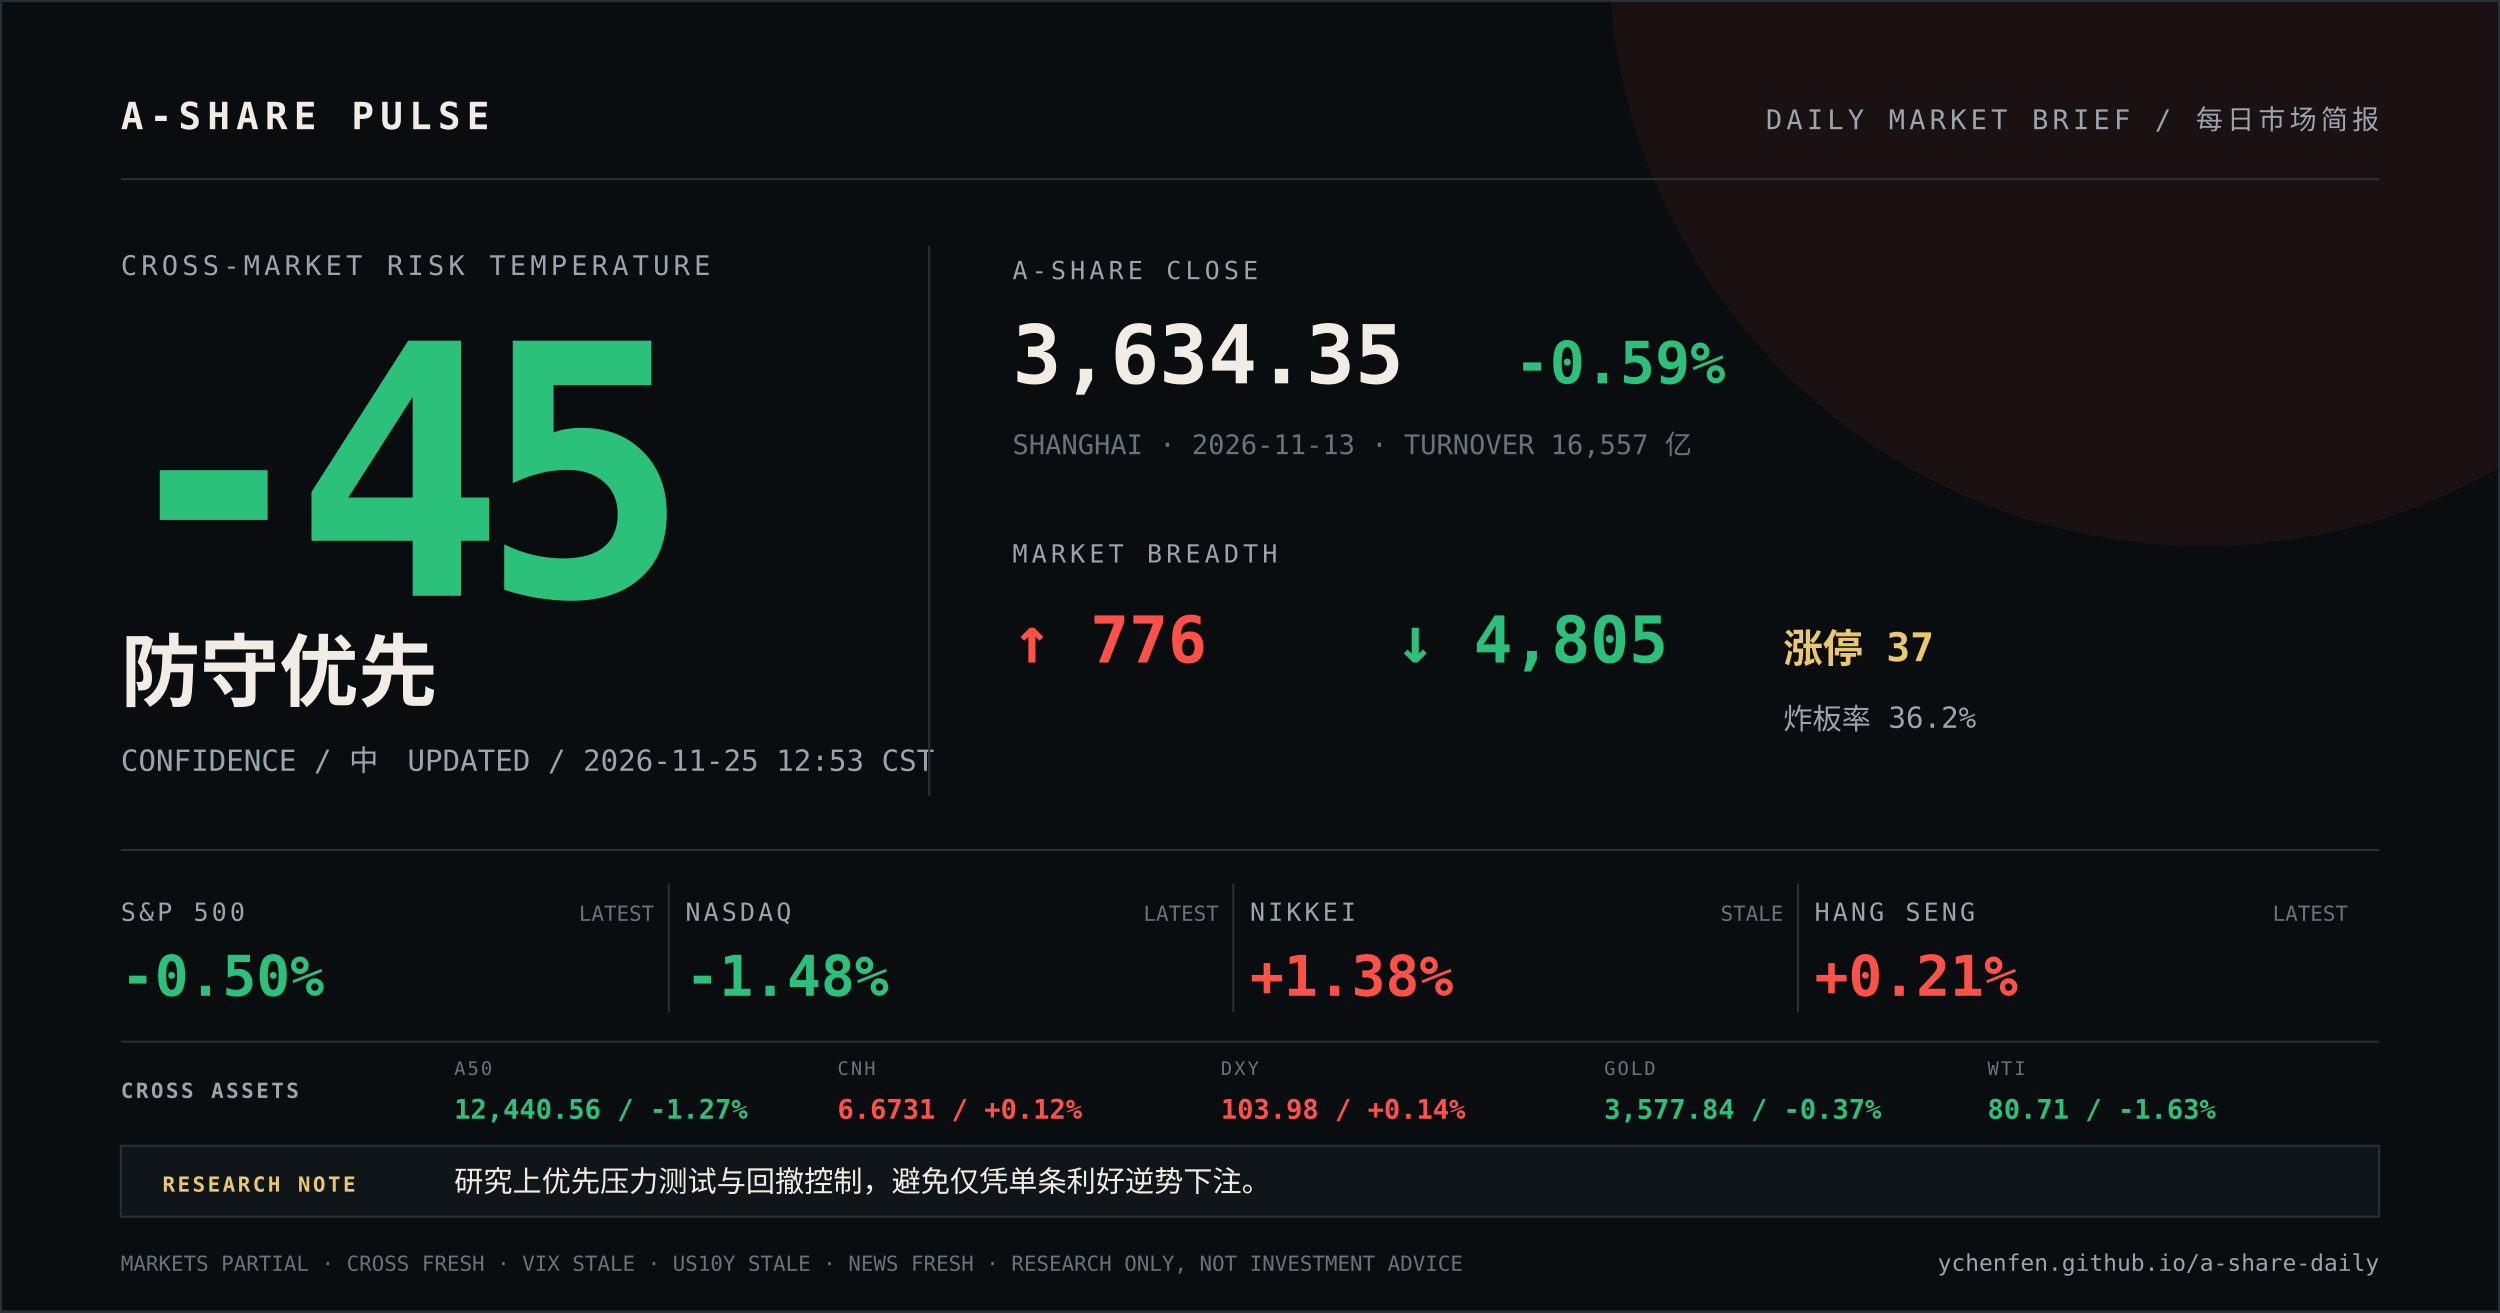
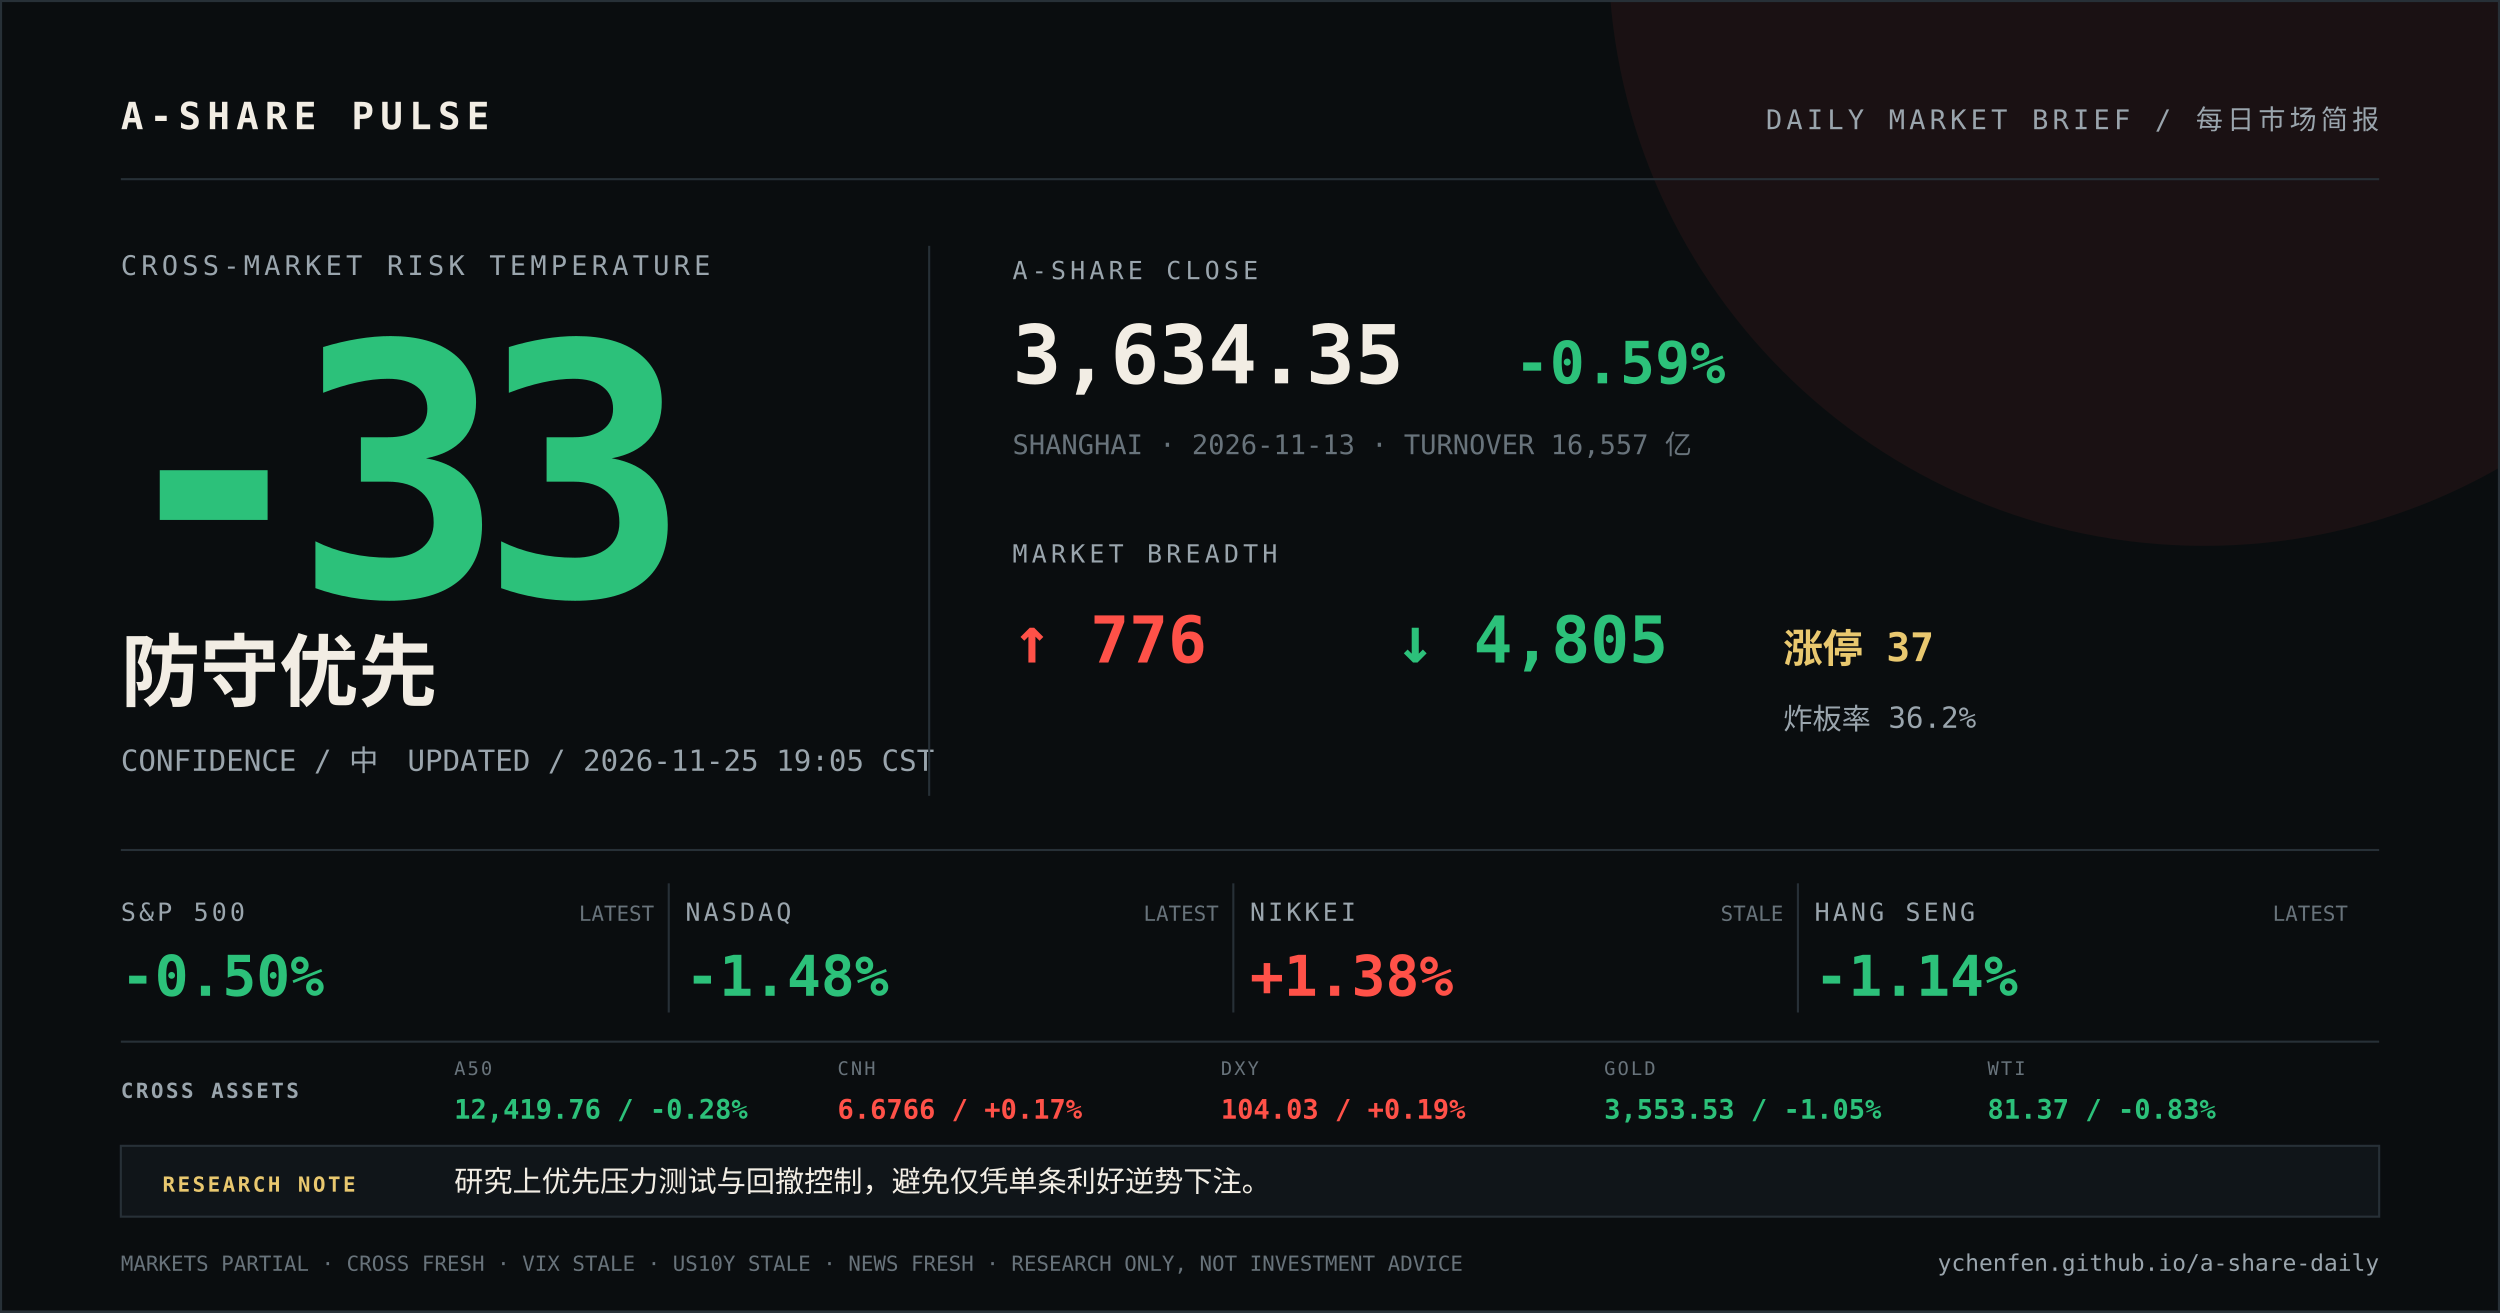
<svg xmlns="http://www.w3.org/2000/svg" width="1200" height="630" viewBox="0 0 1200 630">
  <rect width="1200" height="630" fill="#0a0d0f" />
  <circle cx="1058" cy="-24" r="286" fill="#ff5148" opacity="0.07" />
  <path d="M0 0H1200V630H0Z" fill="none" stroke="#273037" stroke-width="2" />
  <g font-family="DIN Alternate, SFMono-Regular, Menlo, monospace">
    <text x="58" y="62" fill="#f2ede4" font-size="18" font-weight="700" letter-spacing="3">A-SHARE PULSE</text>
    <text x="1142" y="62" fill="#9aa5ad" font-size="13" text-anchor="end" letter-spacing="2">DAILY MARKET BRIEF / 每日市场简报</text>
    <line x1="58" y1="86" x2="1142" y2="86" stroke="#273037" />
    <text x="58" y="132" fill="#9aa5ad" font-size="13" letter-spacing="2">CROSS-MARKET RISK TEMPERATURE</text>
-     <text x="52" y="286" fill="#2cc17a" font-size="168" font-weight="800" letter-spacing="-12">-45</text>
+     <text x="52" y="286" fill="#2cc17a" font-size="168" font-weight="800" letter-spacing="-12">-33</text>
    <text x="58" y="336" fill="#f2ede4" font-size="38" font-weight="700">防守优先</text>
-     <text x="58" y="370" fill="#9aa5ad" font-size="14">CONFIDENCE / 中　UPDATED / 2026-11-25 12:53 CST</text>
+     <text x="58" y="370" fill="#9aa5ad" font-size="14">CONFIDENCE / 中　UPDATED / 2026-11-25 19:05 CST</text>
    <line x1="446" y1="118" x2="446" y2="382" stroke="#273037" />
    <text x="486" y="134" fill="#9aa5ad" font-size="12" letter-spacing="2">A-SHARE CLOSE</text>
    <text x="486" y="184" fill="#f2ede4" font-size="39" font-weight="700">3,634.35</text>
    <text x="727" y="184" fill="#2cc17a" font-size="28" font-weight="700">-0.59%</text>
    <text x="486" y="218" fill="#68737b" font-size="13">SHANGHAI · 2026-11-13 · TURNOVER 16,557 亿</text>
    <text x="486" y="270" fill="#9aa5ad" font-size="12" letter-spacing="2">MARKET BREADTH</text>
    <text x="486" y="318" fill="#ff5148" font-size="31" font-weight="700">↑ 776</text>
    <text x="670" y="318" fill="#2cc17a" font-size="31" font-weight="700">↓ 4,805</text>
    <text x="856" y="318" fill="#e9c86f" font-size="19" font-weight="700">涨停 37</text>
    <text x="856" y="350" fill="#9aa5ad" font-size="14">炸板率 36.2%</text>
    <line x1="58" y1="408" x2="1142" y2="408" stroke="#273037" />
    <text x="58" y="442" fill="#9aa5ad" font-size="12" letter-spacing="1.5">S&amp;P 500</text>
    <text x="58" y="478" fill="#2cc17a" font-size="27" font-weight="700">-0.50%</text>
    <text x="314" y="442" fill="#68737b" font-size="10" text-anchor="end">LATEST</text>
    <line x1="321" y1="424" x2="321" y2="486" stroke="#273037" />
    <text x="329" y="442" fill="#9aa5ad" font-size="12" letter-spacing="1.5">NASDAQ</text>
    <text x="329" y="478" fill="#2cc17a" font-size="27" font-weight="700">-1.48%</text>
    <text x="585" y="442" fill="#68737b" font-size="10" text-anchor="end">LATEST</text>
    <line x1="592" y1="424" x2="592" y2="486" stroke="#273037" />
    <text x="600" y="442" fill="#9aa5ad" font-size="12" letter-spacing="1.5">NIKKEI</text>
    <text x="600" y="478" fill="#ff5148" font-size="27" font-weight="700">+1.38%</text>
    <text x="856" y="442" fill="#68737b" font-size="10" text-anchor="end">STALE</text>
    <line x1="863" y1="424" x2="863" y2="486" stroke="#273037" />
    <text x="871" y="442" fill="#9aa5ad" font-size="12" letter-spacing="1.5">HANG SENG</text>
-     <text x="871" y="478" fill="#ff5148" font-size="27" font-weight="700">+0.21%</text>
+     <text x="871" y="478" fill="#2cc17a" font-size="27" font-weight="700">-1.14%</text>
    <text x="1127" y="442" fill="#68737b" font-size="10" text-anchor="end">LATEST</text>
    <line x1="58" y1="500" x2="1142" y2="500" stroke="#273037" />
    <text x="58" y="527" fill="#9aa5ad" font-size="10" font-weight="700" letter-spacing="1.2">CROSS ASSETS</text>
    <text x="218" y="516" fill="#68737b" font-size="9" letter-spacing="1">A50</text>
-     <text x="218" y="537" fill="#2cc17a" font-size="13" font-weight="700">12,440.56 / -1.27%</text>
+     <text x="218" y="537" fill="#2cc17a" font-size="13" font-weight="700">12,419.76 / -0.28%</text>
    <text x="402" y="516" fill="#68737b" font-size="9" letter-spacing="1">CNH</text>
-     <text x="402" y="537" fill="#ff5148" font-size="13" font-weight="700">6.6731 / +0.12%</text>
+     <text x="402" y="537" fill="#ff5148" font-size="13" font-weight="700">6.6766 / +0.17%</text>
    <text x="586" y="516" fill="#68737b" font-size="9" letter-spacing="1">DXY</text>
-     <text x="586" y="537" fill="#ff5148" font-size="13" font-weight="700">103.98 / +0.14%</text>
+     <text x="586" y="537" fill="#ff5148" font-size="13" font-weight="700">104.03 / +0.19%</text>
    <text x="770" y="516" fill="#68737b" font-size="9" letter-spacing="1">GOLD</text>
-     <text x="770" y="537" fill="#2cc17a" font-size="13" font-weight="700">3,577.84 / -0.37%</text>
+     <text x="770" y="537" fill="#2cc17a" font-size="13" font-weight="700">3,553.53 / -1.05%</text>
    <text x="954" y="516" fill="#68737b" font-size="9" letter-spacing="1">WTI</text>
-     <text x="954" y="537" fill="#2cc17a" font-size="13" font-weight="700">80.71 / -1.63%</text>
+     <text x="954" y="537" fill="#2cc17a" font-size="13" font-weight="700">81.37 / -0.83%</text>
    <rect x="58" y="550" width="1084" height="34" fill="#101519" stroke="#273037" />
    <text x="78" y="572" fill="#e9c86f" font-size="10" font-weight="700" letter-spacing="1.2">RESEARCH NOTE</text>
    <text x="218" y="572" fill="#f2ede4" font-size="14">研究上优先压力测试与回撤控制，避免仅凭单条利好逆势下注。</text>
    <text x="58" y="610" fill="#68737b" font-size="10">MARKETS PARTIAL · CROSS FRESH · VIX STALE · US10Y STALE · NEWS FRESH · RESEARCH ONLY, NOT INVESTMENT ADVICE</text>
    <text x="1142" y="610" fill="#9aa5ad" font-size="11" text-anchor="end">ychenfen.github.io/a-share-daily</text>
  </g>
</svg>
